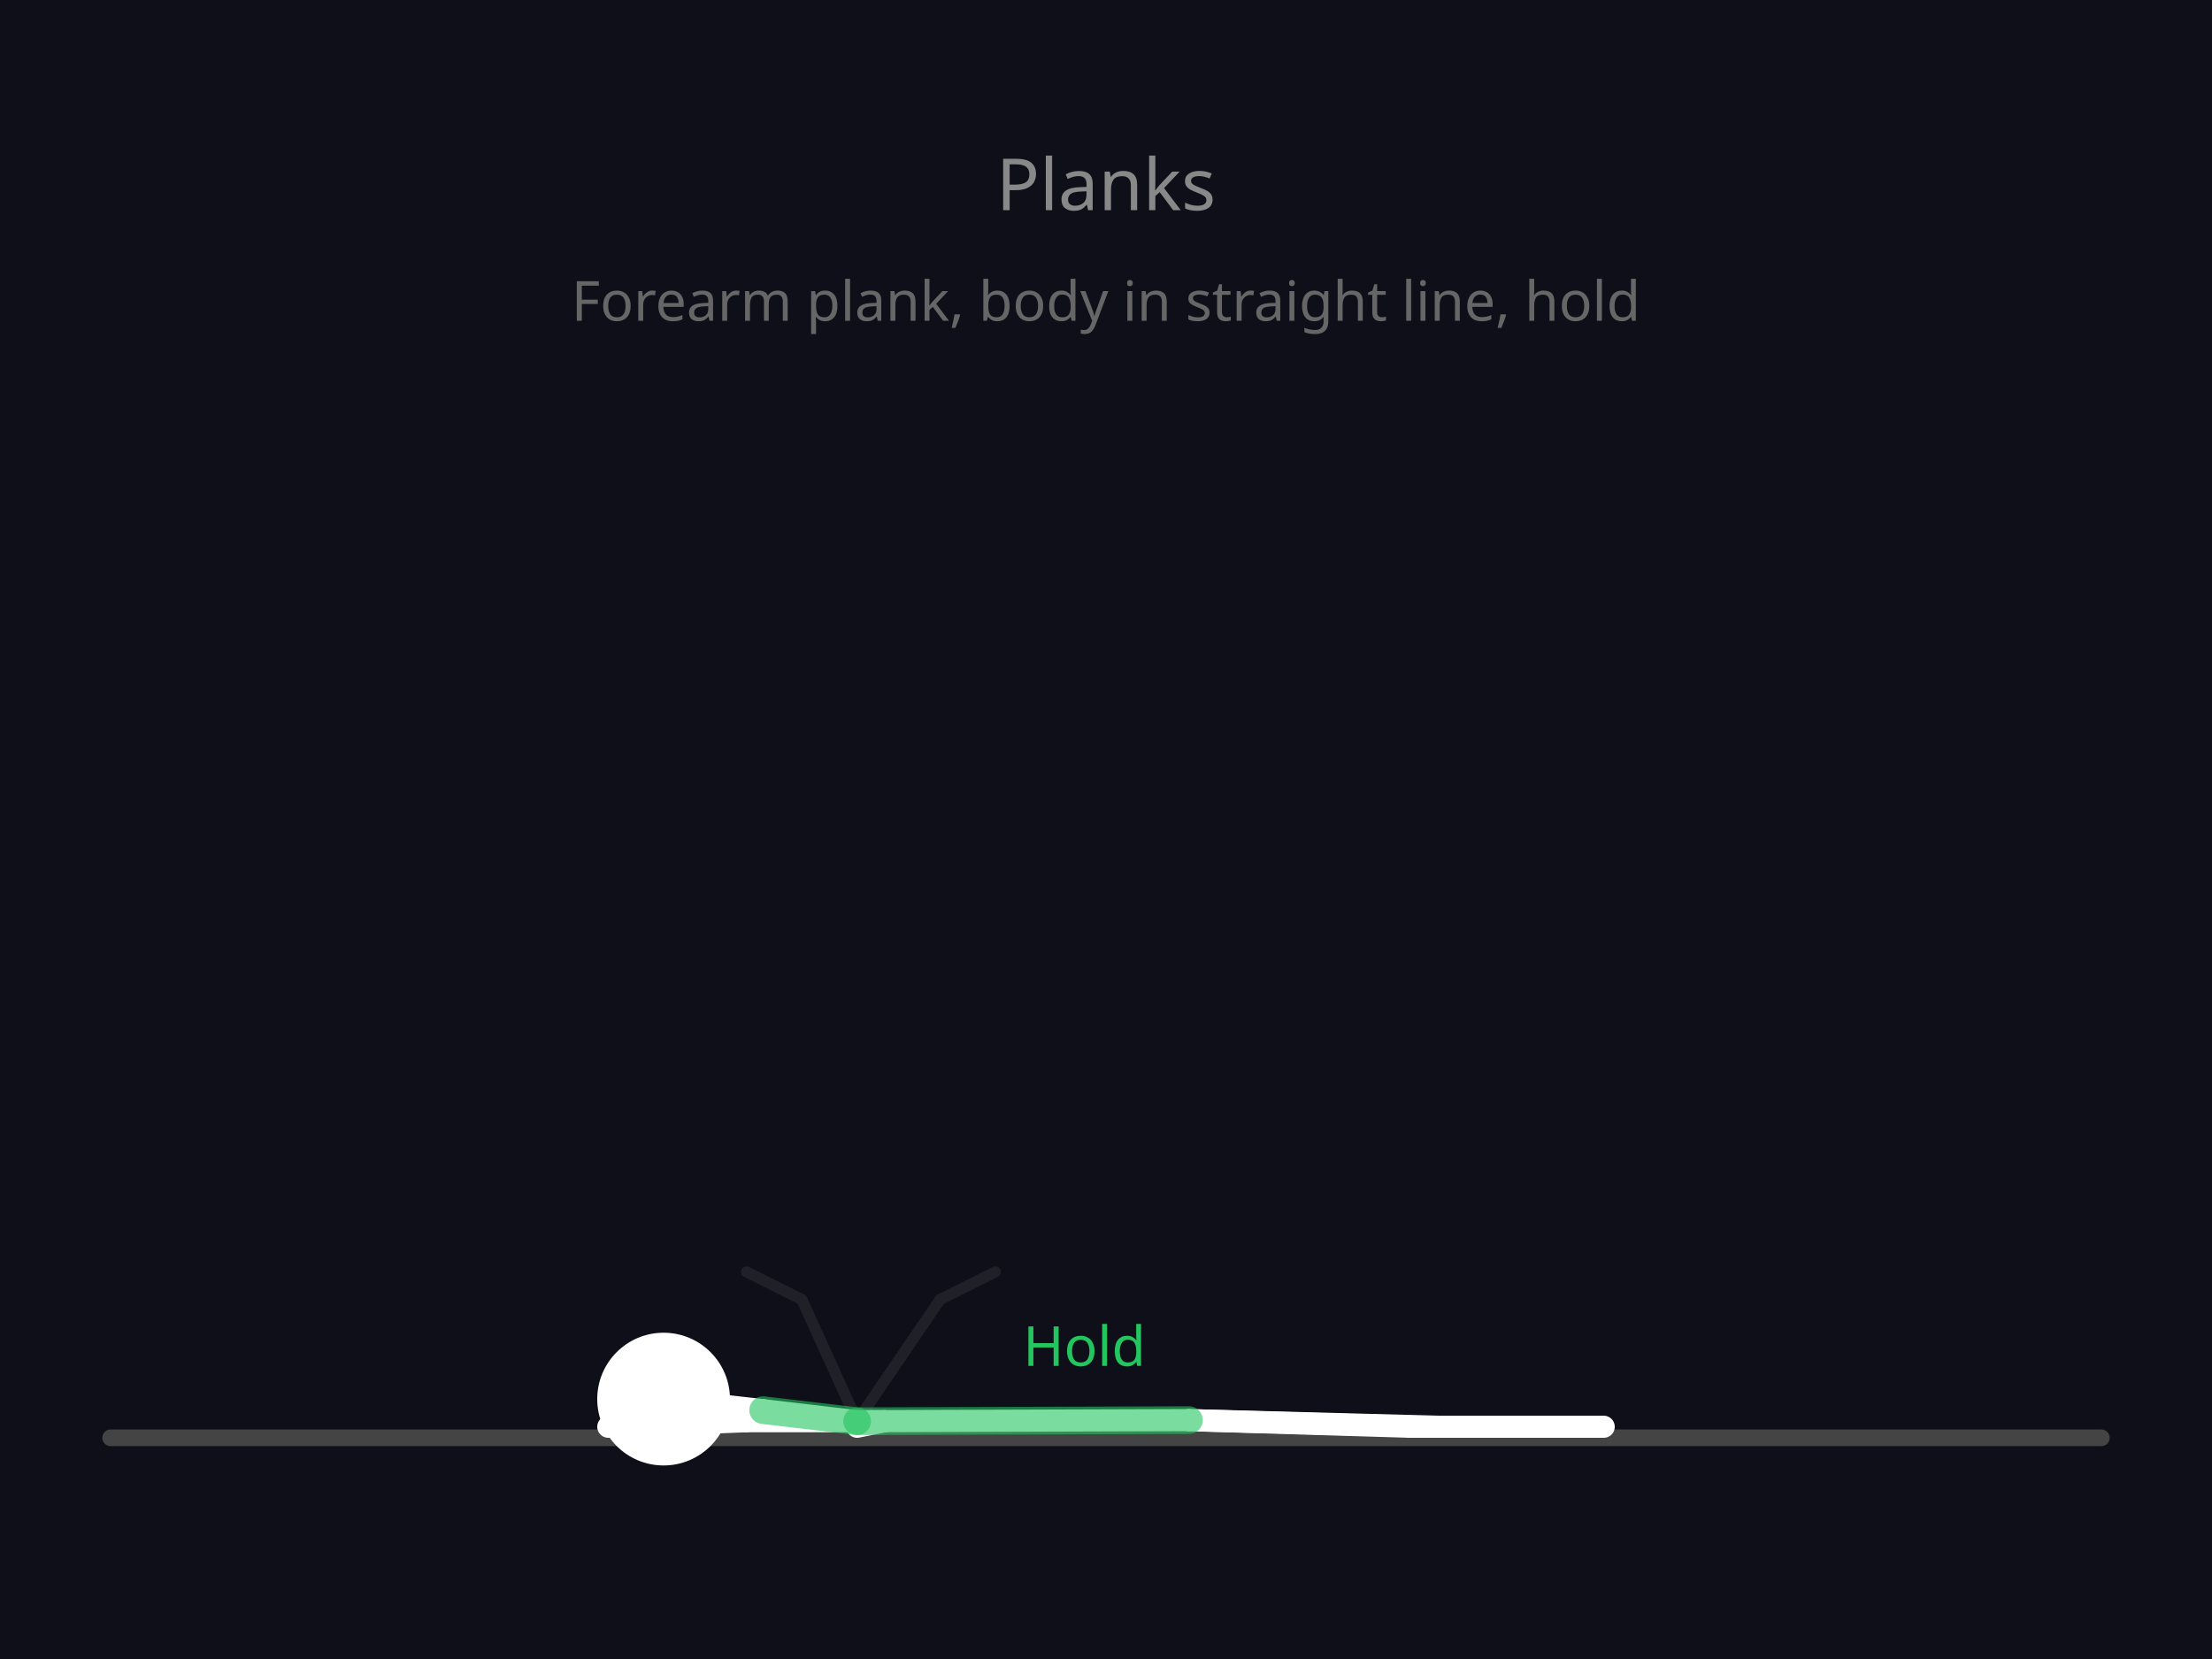
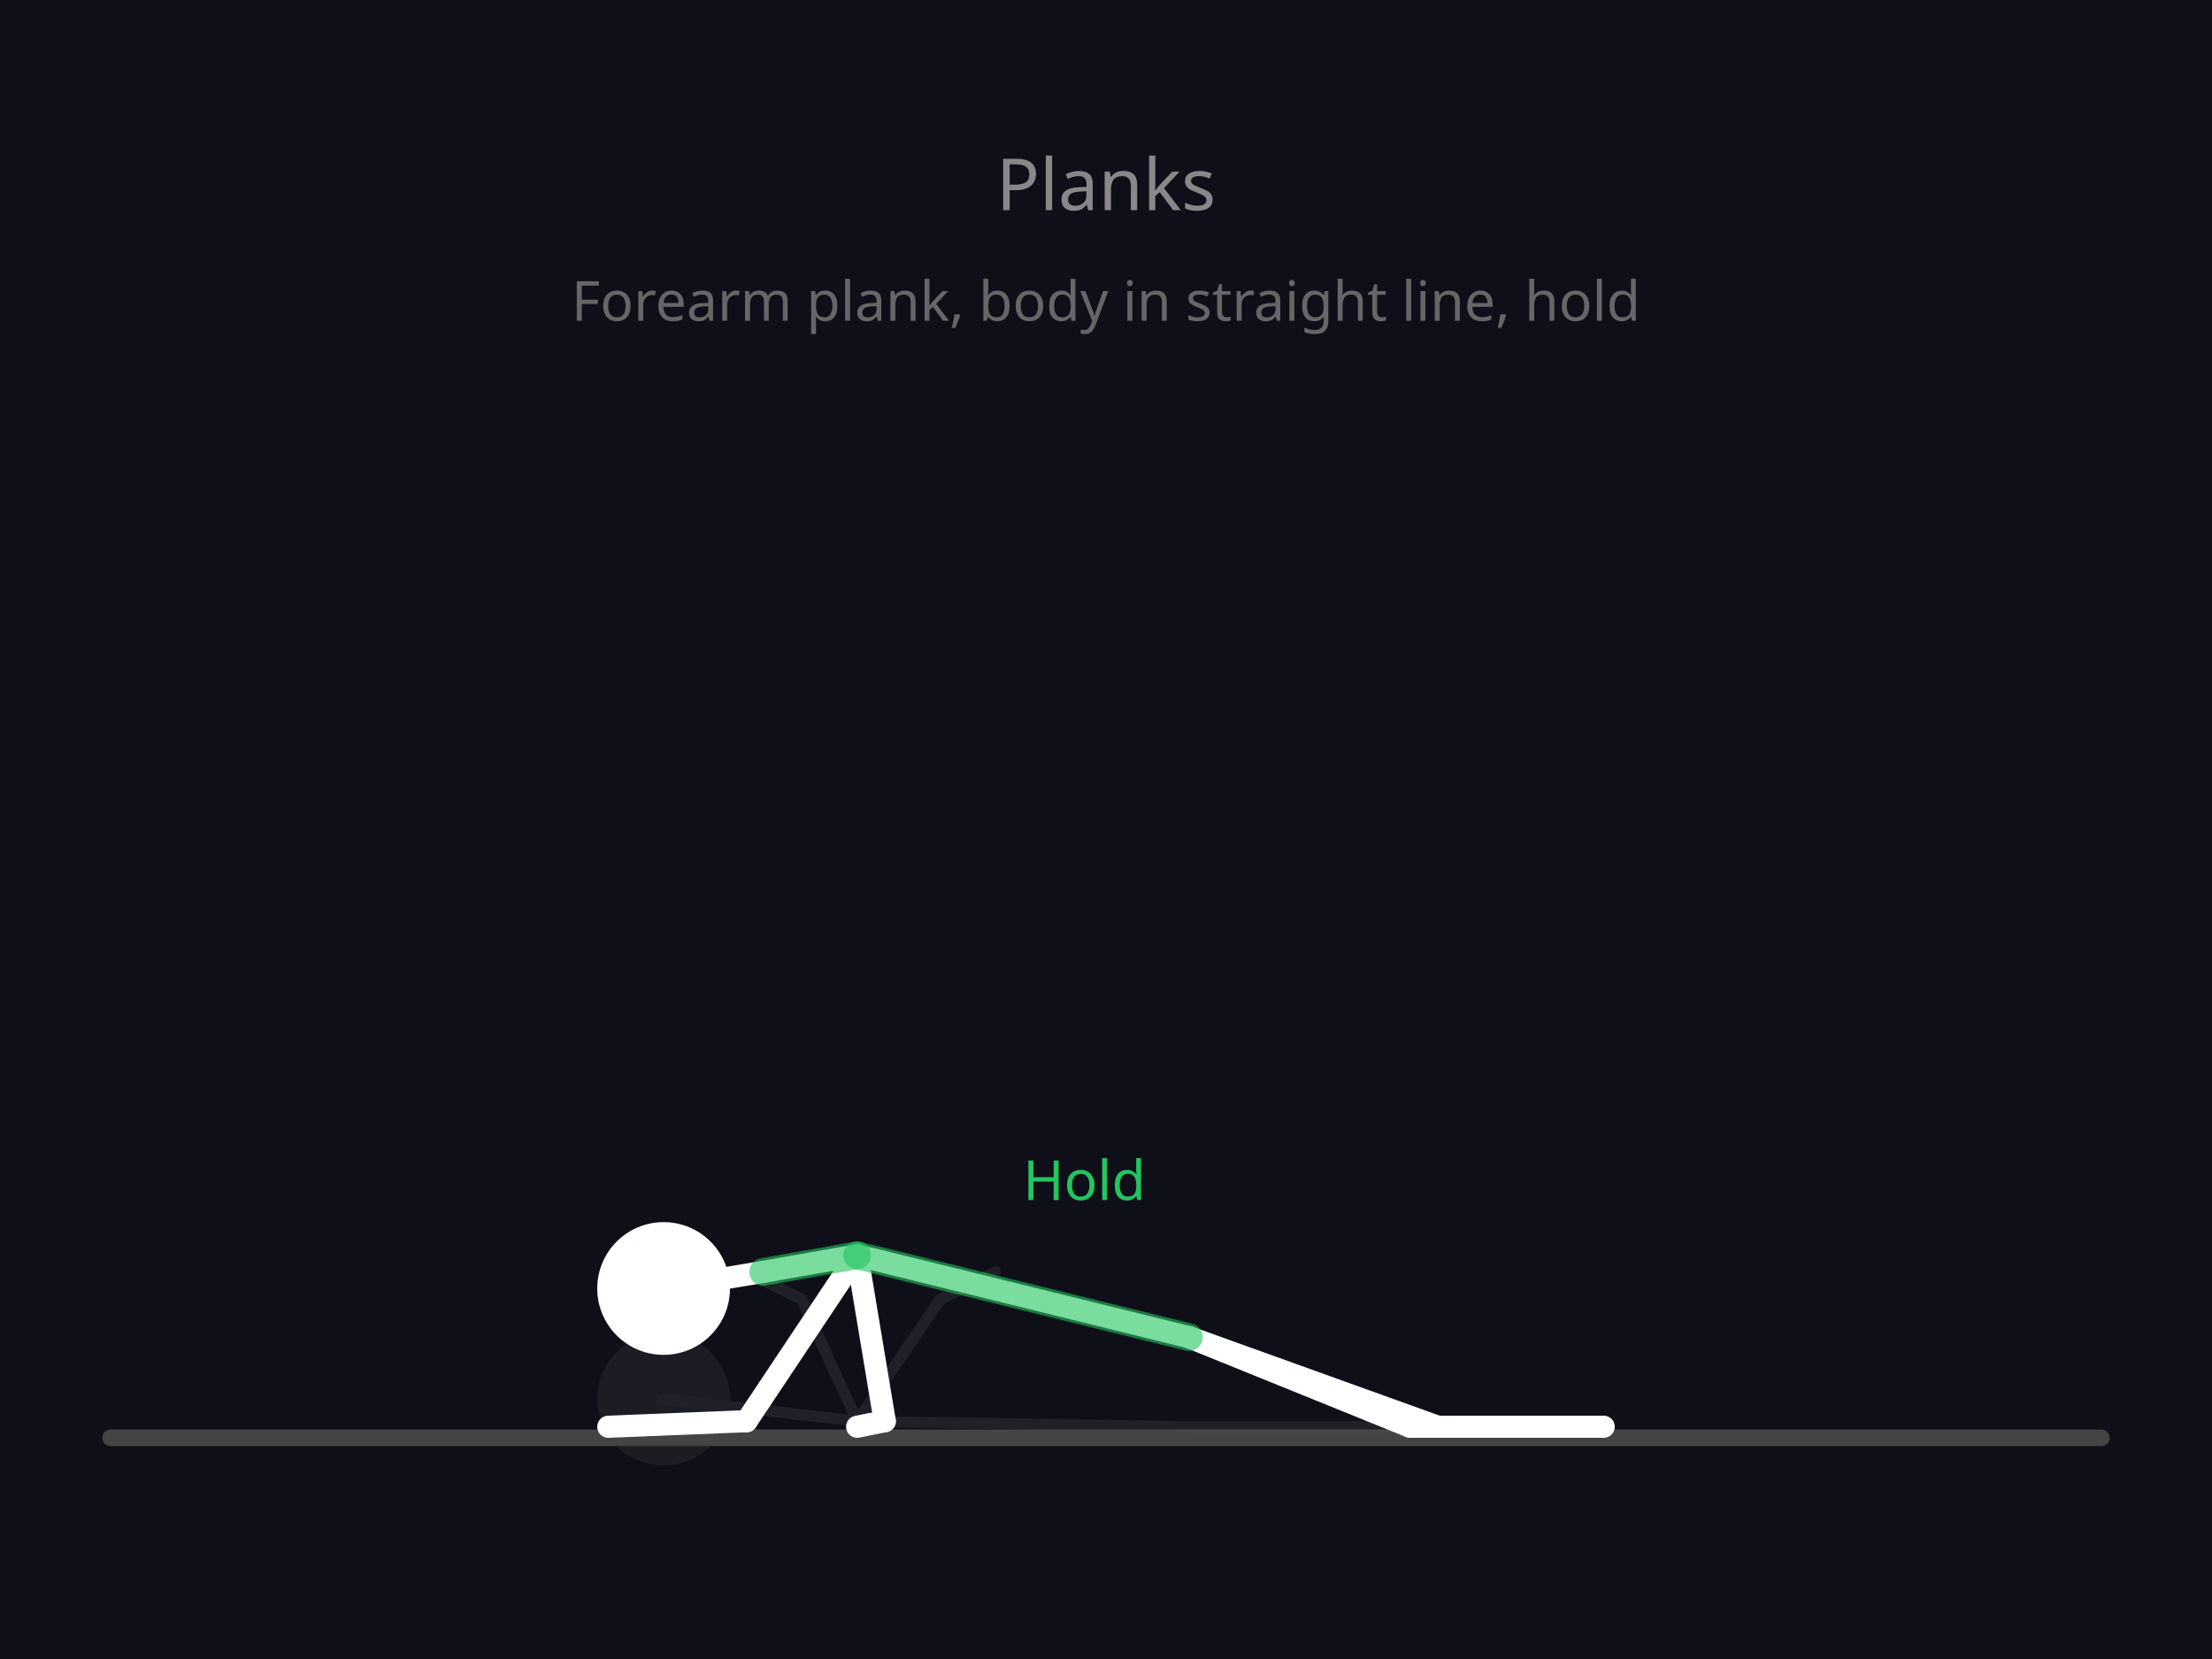
<svg xmlns="http://www.w3.org/2000/svg" viewBox="0 0 400 300">
  <rect width="400" height="300" fill="#0f0f1a" />
  <line x1="20" y1="260" x2="380" y2="260" stroke="#444" stroke-width="3" stroke-linecap="round" />
  <text x="200" y="38" fill="#888" font-size="13" font-family="sans-serif" text-anchor="middle">Planks</text>
  <text x="200" y="58" fill="#666" font-size="10" font-family="sans-serif" text-anchor="middle">Forearm plank, body in straight line, hold</text>
  <g stroke="#555" stroke-width="2" fill="none" stroke-linecap="round" stroke-linejoin="round" opacity="0.25">
    <circle cx="120" cy="253" r="12" fill="#444" stroke="none" />
    <line x1="120" y1="253" x2="138" y2="255" />
    <line x1="138" y1="255" x2="155" y2="257" />
    <line x1="155" y1="257" x2="215" y2="258" />
    <line x1="155" y1="257" x2="145" y2="235" />
    <line x1="145" y1="235" x2="135" y2="230" />
    <line x1="155" y1="257" x2="170" y2="235" />
    <line x1="170" y1="235" x2="180" y2="230" />
    <line x1="215" y1="258" x2="260" y2="258" />
    <line x1="260" y1="258" x2="290" y2="258" />
    <line x1="215" y1="258" x2="255" y2="258" />
    <line x1="255" y1="258" x2="285" y2="258" />
  </g>
  <g stroke="#FFF" stroke-width="4" fill="none" stroke-linecap="round" stroke-linejoin="round">
-     <circle cx="120" cy="253" r="12" fill="#FFF" stroke="none" />
-     <line x1="120" y1="253" x2="138" y2="255" />
-     <line x1="138" y1="255" x2="155" y2="257" />
-     <line x1="155" y1="257" x2="215" y2="256.8" />
-     <line x1="155" y1="257" x2="135" y2="257" />
+     <circle cx="120" cy="233" r="12" fill="#FFF" stroke="none" />
+     <line x1="120" y1="233" x2="138" y2="230" />
+     <line x1="138" y1="230" x2="155" y2="227" />
+     <line x1="155" y1="227" x2="215" y2="241.8" />
+     <line x1="155" y1="227" x2="135" y2="257" />
    <line x1="135" y1="257" x2="110" y2="258" />
-     <line x1="155" y1="257" x2="160" y2="257" />
+     <line x1="155" y1="227" x2="160" y2="257" />
    <line x1="160" y1="257" x2="155" y2="258" />
-     <line x1="215" y1="256.8" x2="260" y2="258" />
+     <line x1="215" y1="241.8" x2="260" y2="258" />
    <line x1="260" y1="258" x2="290" y2="258" />
-     <line x1="215" y1="256.8" x2="255" y2="258" />
+     <line x1="215" y1="241.8" x2="255" y2="258" />
    <line x1="255" y1="258" x2="285" y2="258" />
-     <line x1="138" y1="255" x2="155" y2="257" stroke="#22C55E" stroke-width="5" opacity="0.6" />
-     <line x1="155" y1="257" x2="215" y2="256.8" stroke="#22C55E" stroke-width="5" opacity="0.6" />
+     <line x1="138" y1="230" x2="155" y2="227" stroke="#22C55E" stroke-width="5" opacity="0.6" />
+     <line x1="155" y1="227" x2="215" y2="241.8" stroke="#22C55E" stroke-width="5" opacity="0.6" />
  </g>
-   <text x="185" y="247" fill="#22C55E" font-size="10" font-family="sans-serif">Hold</text>
+   <text x="185" y="217" fill="#22C55E" font-size="10" font-family="sans-serif">Hold</text>
</svg>
